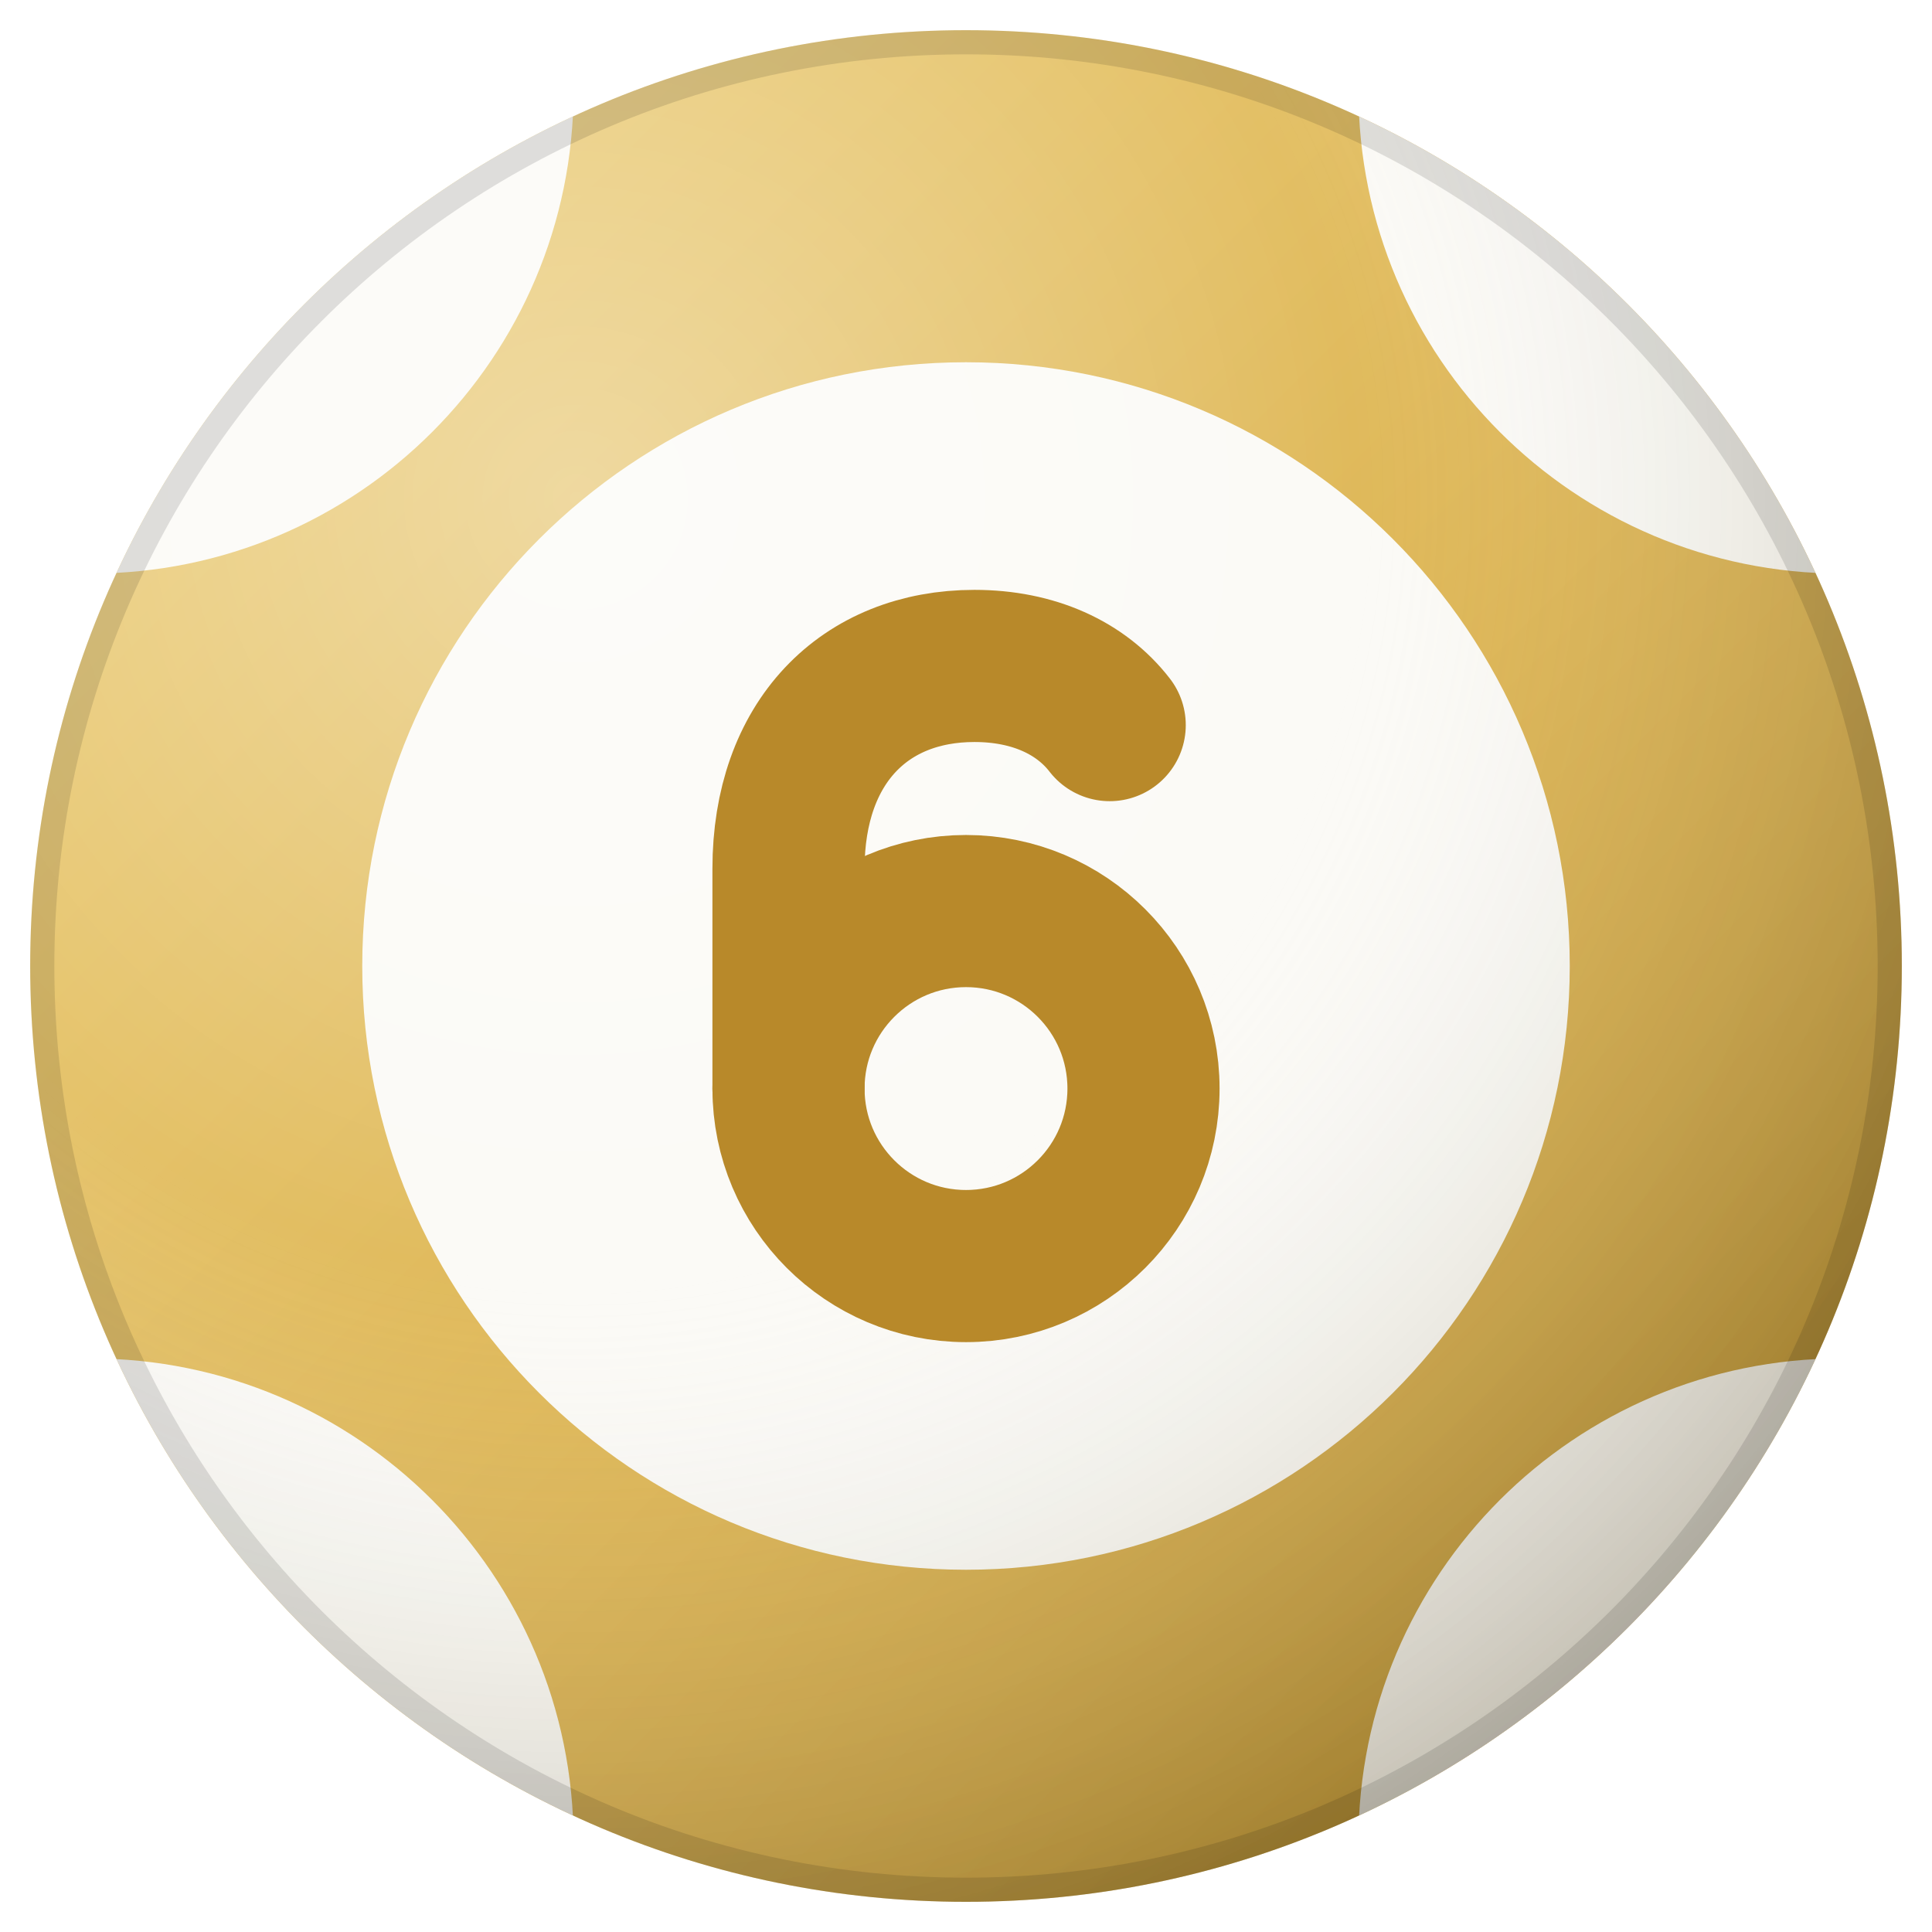
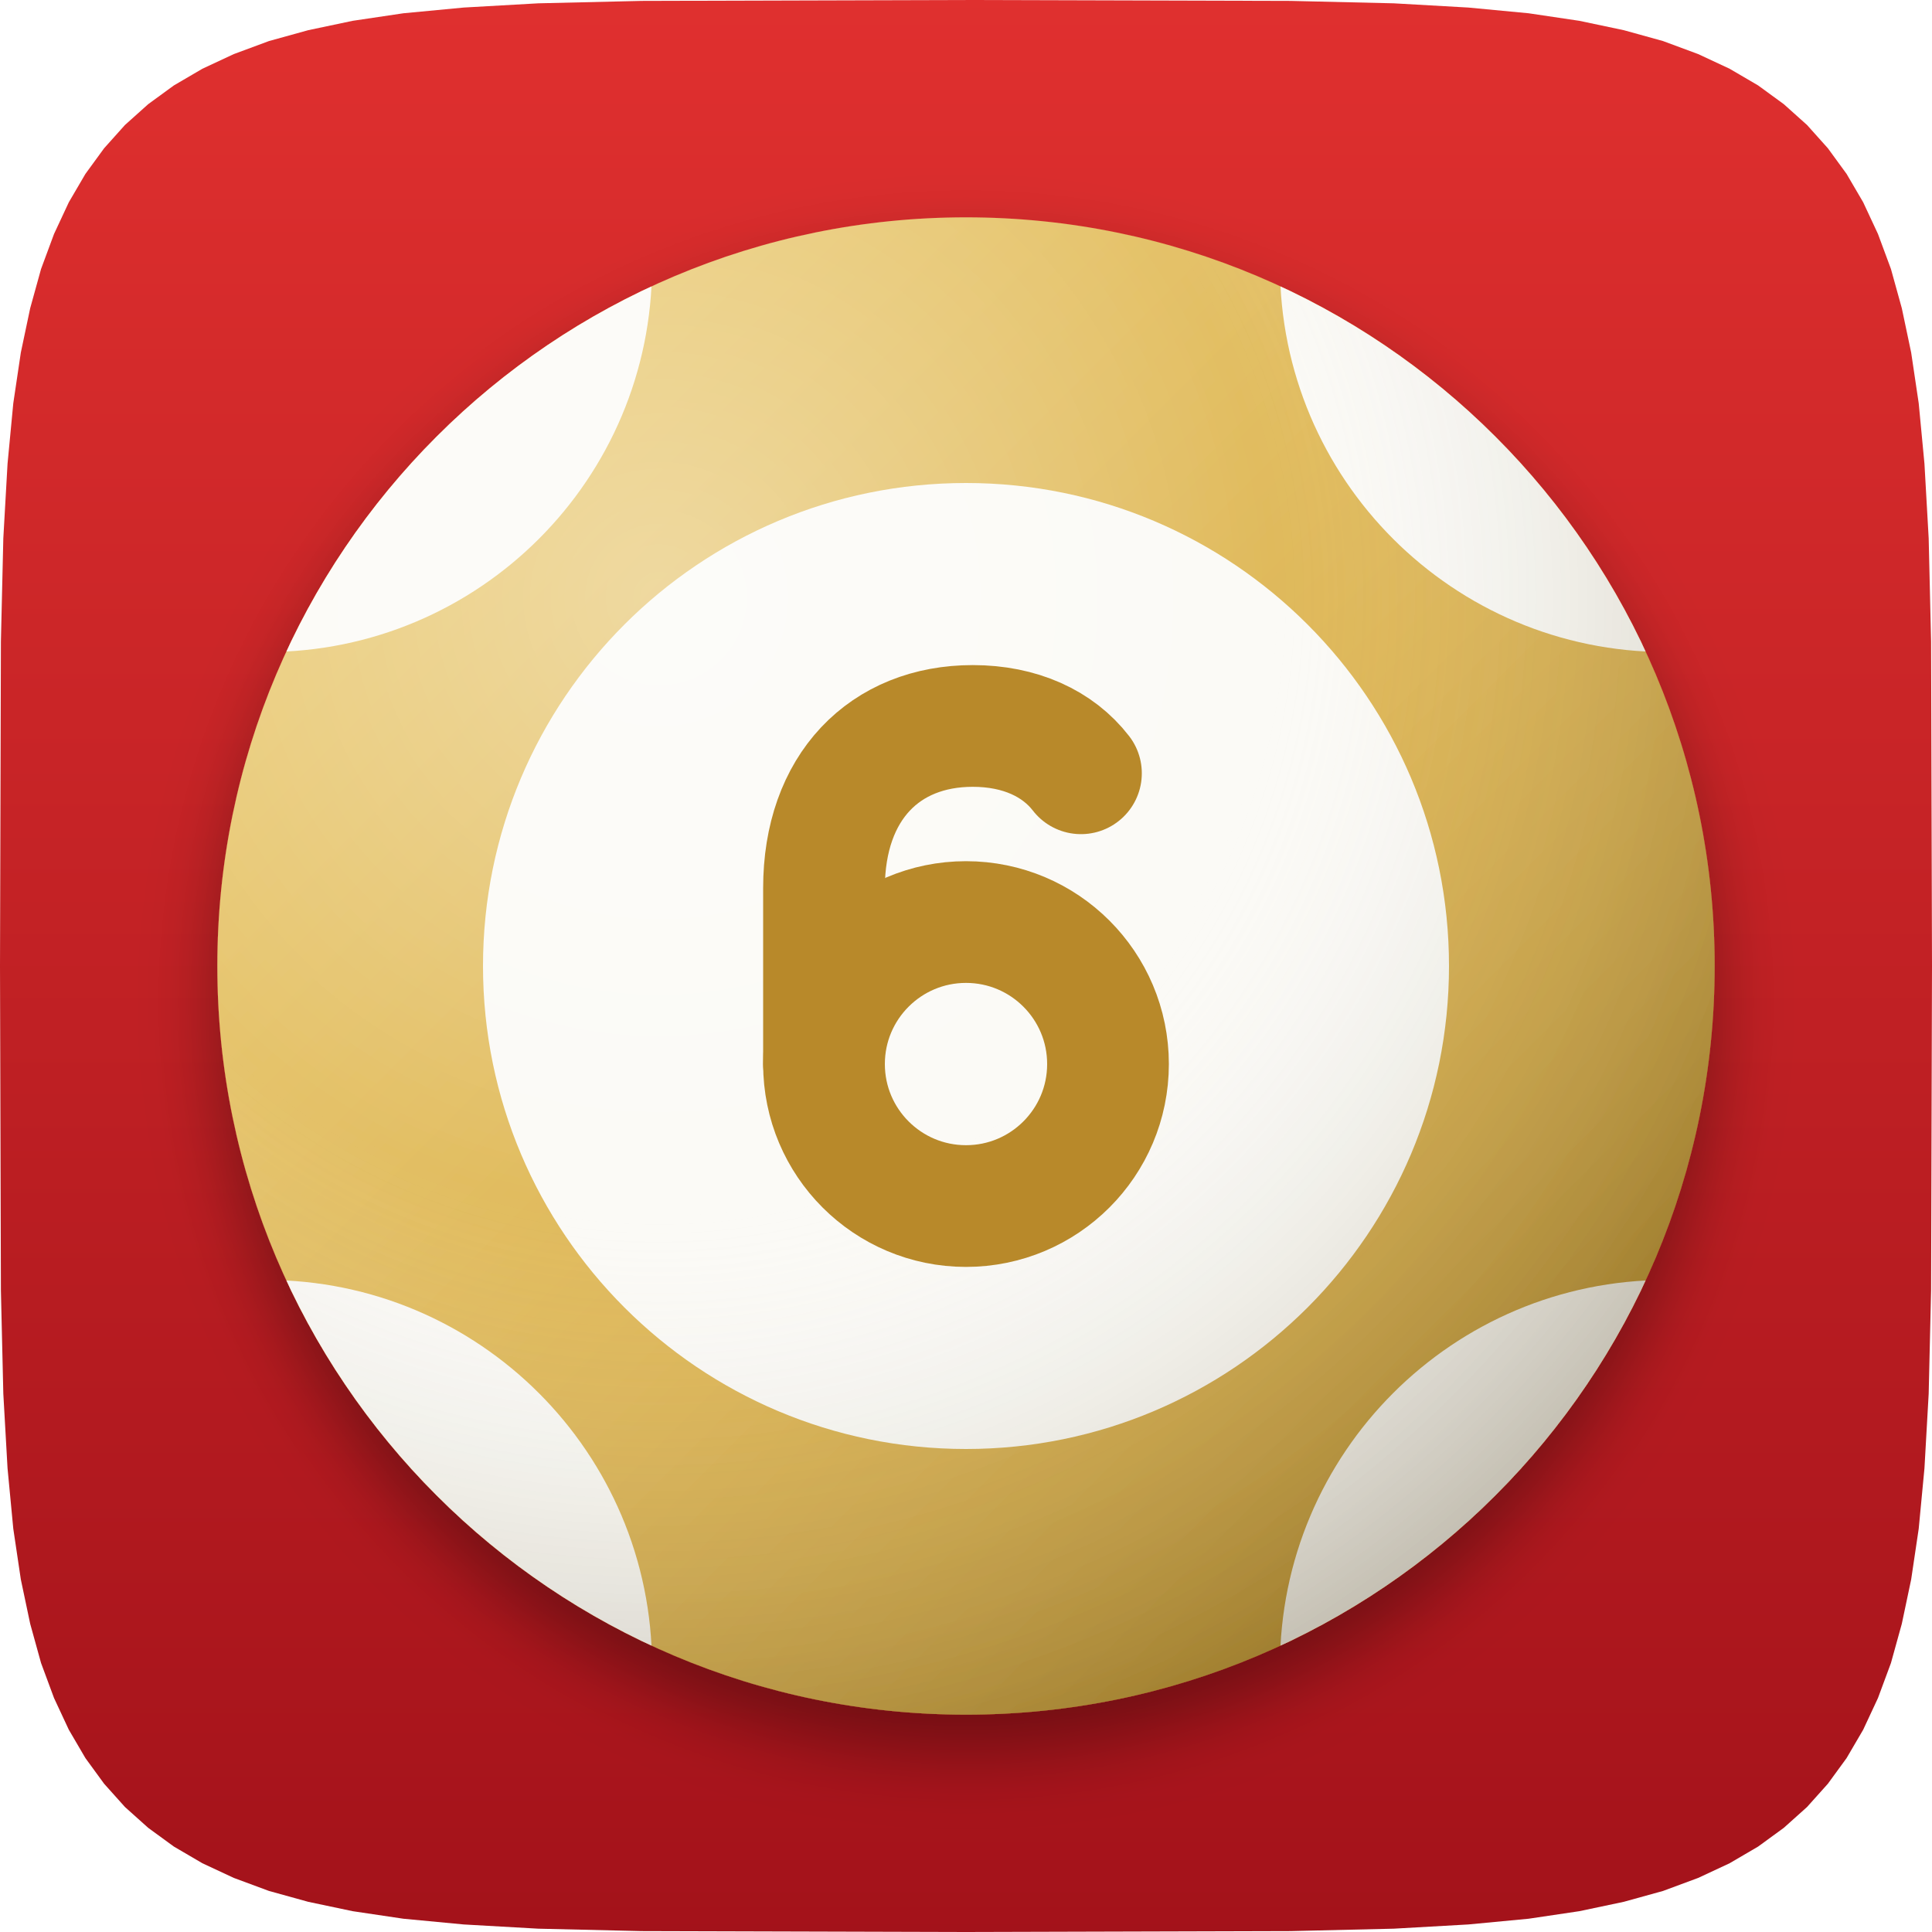
<svg xmlns="http://www.w3.org/2000/svg" viewBox="0 0 64 64">
  <defs>
+     <linearGradient id="tile" x1="0" y1="0" x2="0" y2="1">
+       <stop offset="0" stop-color="#e0302f" />
+       <stop offset="1" stop-color="#a3121a" />
+     </linearGradient>
    <linearGradient id="gold" x1="0" y1="0" x2="1" y2="1">
      <stop offset="0" stop-color="#efd486" />
      <stop offset=".55" stop-color="#ddb554" />
      <stop offset="1" stop-color="#b98f2e" />
    </linearGradient>
    <radialGradient id="shade" cx="30%" cy="26%" r="80%">
      <stop offset="0" stop-color="#fff" stop-opacity=".35" />
      <stop offset=".5" stop-color="#fff" stop-opacity="0" />
      <stop offset="1" stop-color="#3a2c08" stop-opacity=".28" />
    </radialGradient>
    <clipPath id="ball">
      <circle cx="32" cy="32" r="31" />
    </clipPath>
+     <filter id="lift" x="-20%" y="-20%" width="140%" height="140%">
+       <feDropShadow dx="0" dy="1.5" stdDeviation="1.5" flood-color="#000" flood-opacity=".35" />
+     </filter>
  </defs>
-   <g clip-path="url(#ball)">
-     <rect width="64" height="64" fill="url(#gold)" />
-     <g fill="#fbfaf6">
-       <circle cx="3" cy="3" r="16" />
-       <circle cx="61" cy="3" r="16" />
-       <circle cx="3" cy="61" r="16" />
-       <circle cx="61" cy="61" r="16" />
-       <circle cx="32" cy="32" r="20" />
+   <path id="tile-shape" fill="url(#tile)" d="M64.00 32.00L63.97 42.75L63.89 46.17L63.75 48.64L63.56 50.64L63.31 52.32L63.00 53.79L62.64 55.09L62.21 56.25L61.72 57.30L61.17 58.24L60.55 59.09L59.86 59.86L59.09 60.55L58.24 61.17L57.30 61.72L56.25 62.21L55.09 62.64L53.79 63.00L52.32 63.31L50.64 63.56L48.64 63.75L46.17 63.89L42.75 63.97L32.00 64.00L21.25 63.97L17.83 63.89L15.36 63.75L13.36 63.56L11.68 63.31L10.21 63.00L8.91 62.64L7.75 62.21L6.70 61.72L5.76 61.17L4.91 60.55L4.14 59.86L3.45 59.09L2.83 58.24L2.28 57.30L1.79 56.25L1.36 55.09L1.00 53.79L0.69 52.32L0.44 50.64L0.25 48.64L0.11 46.17L0.03 42.75L0.00 32.00L0.03 21.25L0.11 17.83L0.25 15.36L0.44 13.36L0.69 11.68L1.00 10.21L1.36 8.91L1.79 7.75L2.28 6.70L2.83 5.76L3.45 4.91L4.14 4.14L4.91 3.45L5.76 2.83L6.70 2.28L7.75 1.79L8.91 1.36L10.21 1.00L11.68 0.69L13.36 0.44L15.36 0.25L17.83 0.11L21.25 0.03L32.00 0.00L42.75 0.03L46.17 0.11L48.64 0.25L50.64 0.44L52.32 0.69L53.79 1.00L55.09 1.36L56.25 1.79L57.30 2.28L58.24 2.83L59.09 3.45L59.86 4.14L60.55 4.91L61.17 5.76L61.72 6.70L62.21 7.75L62.64 8.91L63.00 10.21L63.31 11.68L63.56 13.36L63.75 15.36L63.89 17.83L63.97 21.25Z" />
+   <g transform="translate(32 32) scale(.8) translate(-32 -32)" filter="url(#lift)">
+     <g clip-path="url(#ball)">
+       <rect width="64" height="64" fill="url(#gold)" />
+       <g fill="#fbfaf6">
+         <circle cx="3" cy="3" r="16" />
+         <circle cx="61" cy="3" r="16" />
+         <circle cx="3" cy="61" r="16" />
+         <circle cx="61" cy="61" r="16" />
+         <circle cx="32" cy="32" r="20" />
+       </g>
+       <rect width="64" height="64" fill="url(#shade)" />
    </g>
-     <rect width="64" height="64" fill="url(#shade)" />
-   </g>
-   <circle cx="32" cy="32" r="30.6" fill="none" stroke="#000" stroke-opacity=".12" stroke-width=".8" />
-   <g fill="none" stroke="#b8892a" stroke-width="9" stroke-linecap="round" transform="translate(32 32) scale(.56) translate(-32 -32.25)">
-     <circle cx="32" cy="39.5" r="10.5" />
-     <path d="M21.5 39.5V26.5C21.5 19 26 14.5 32.5 14.5C36 14.5 38.8 15.8 40.5 18" />
+     <g fill="none" stroke="#b8892a" stroke-width="9" stroke-linecap="round" transform="translate(32 32) scale(.56) translate(-32 -32.25)">
+       <circle cx="32" cy="39.5" r="10.5" />
+       <path d="M21.5 39.5V26.5C21.5 19 26 14.5 32.5 14.5C36 14.5 38.8 15.8 40.5 18" />
+     </g>
  </g>
</svg>
